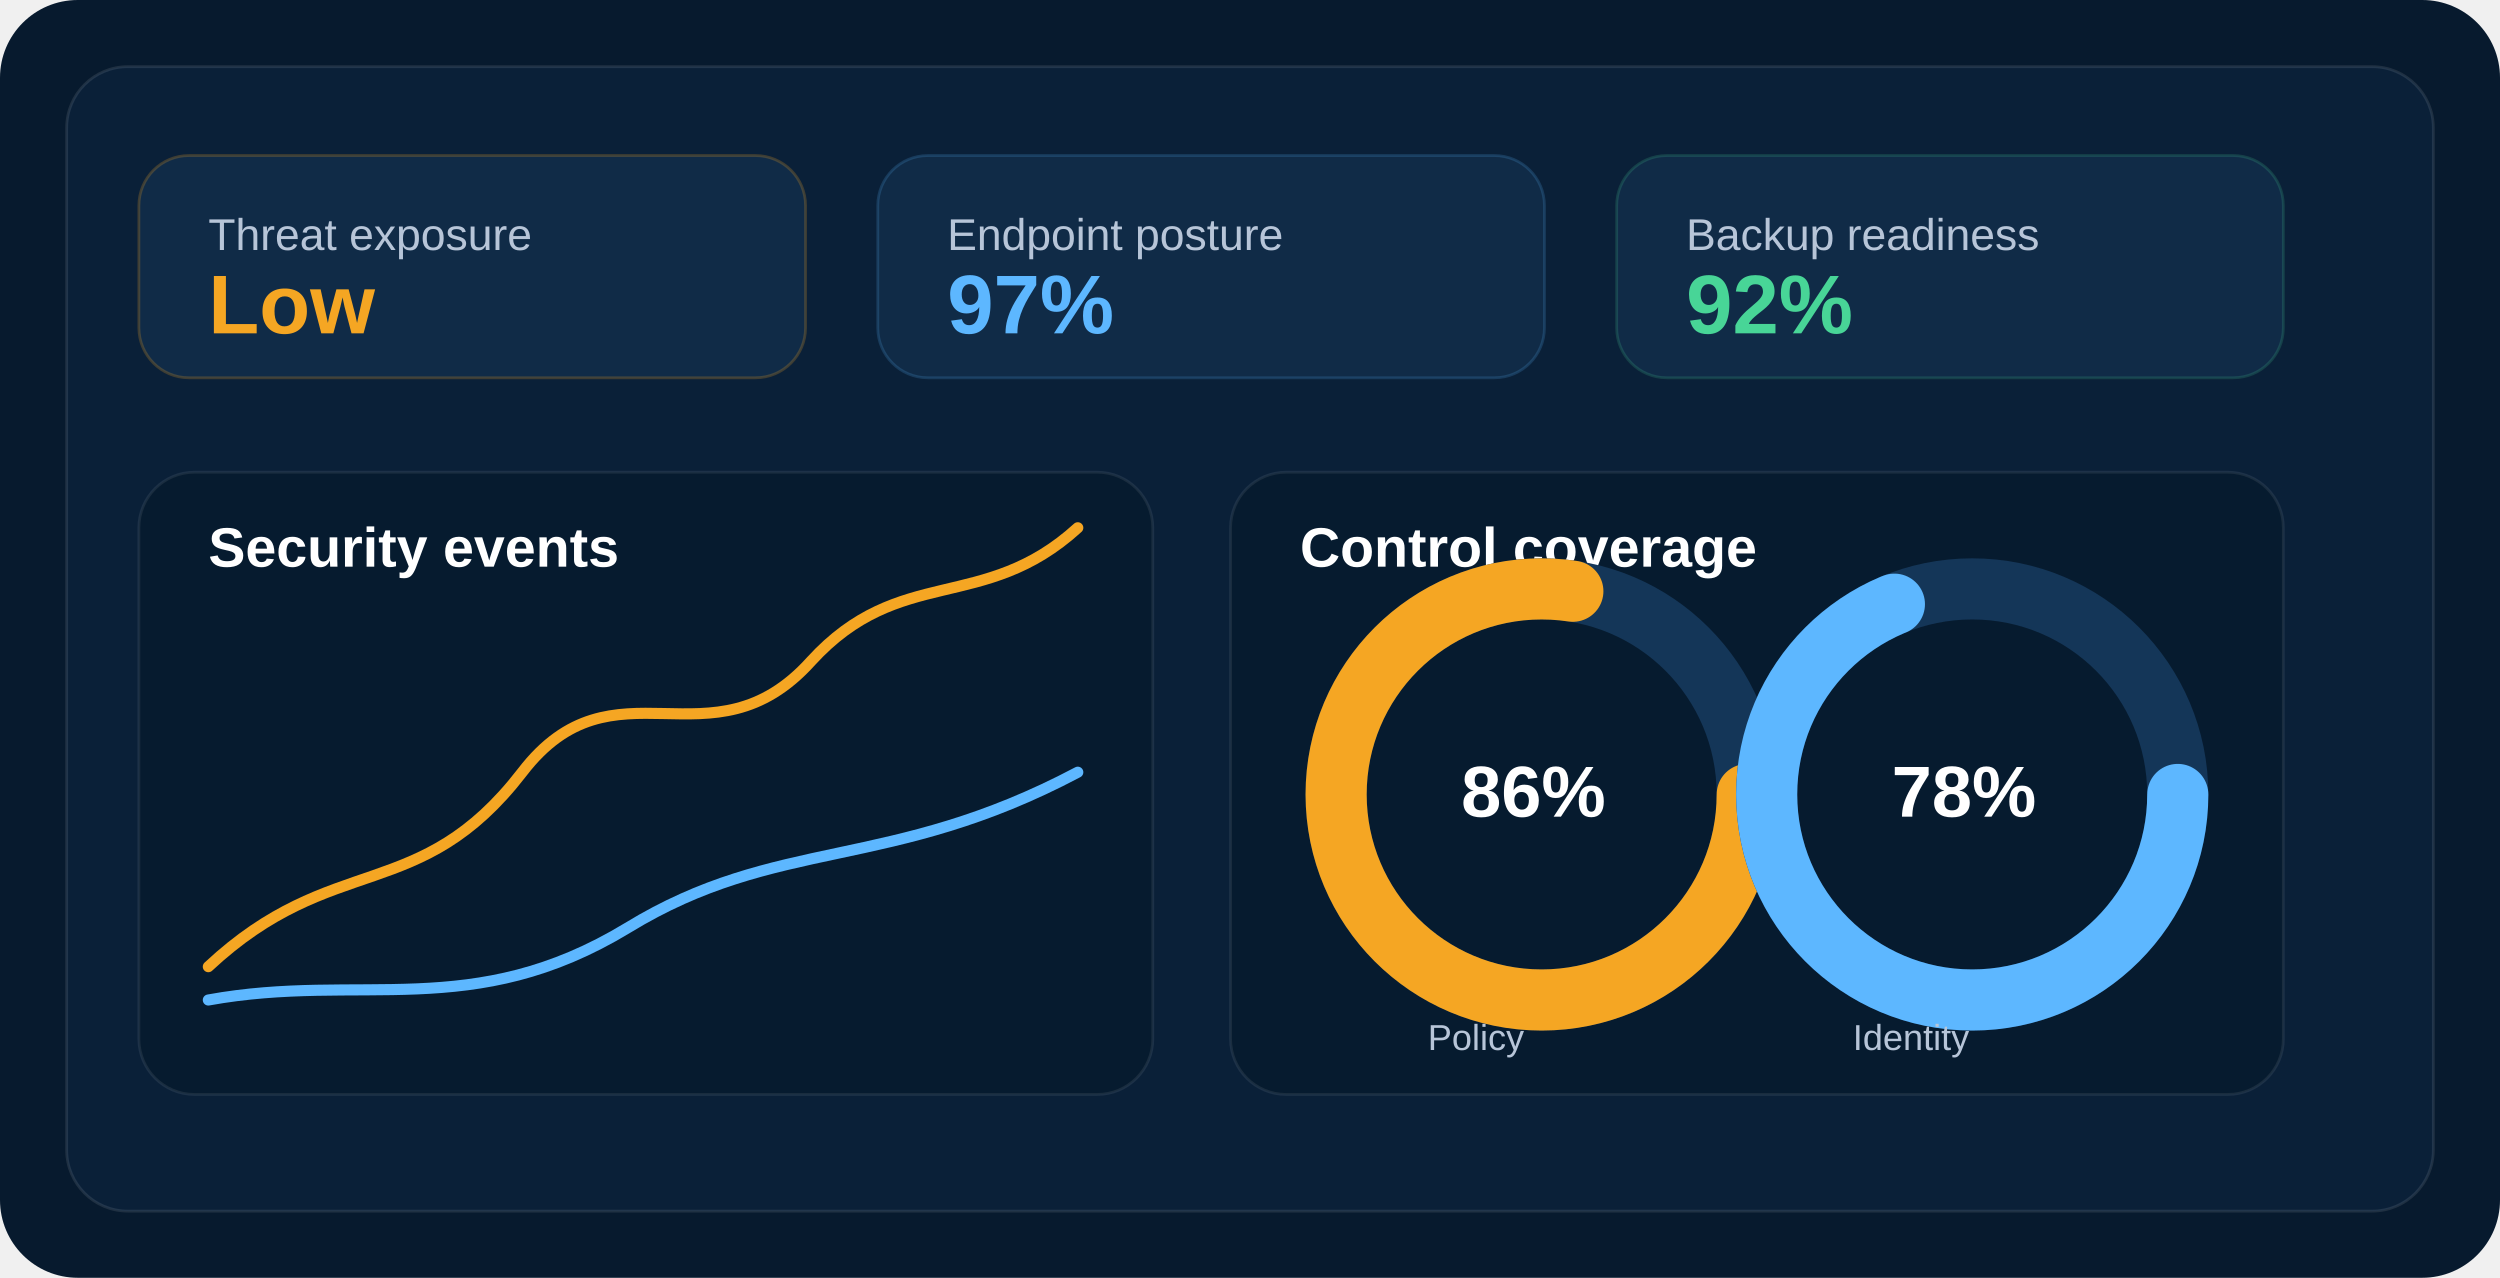
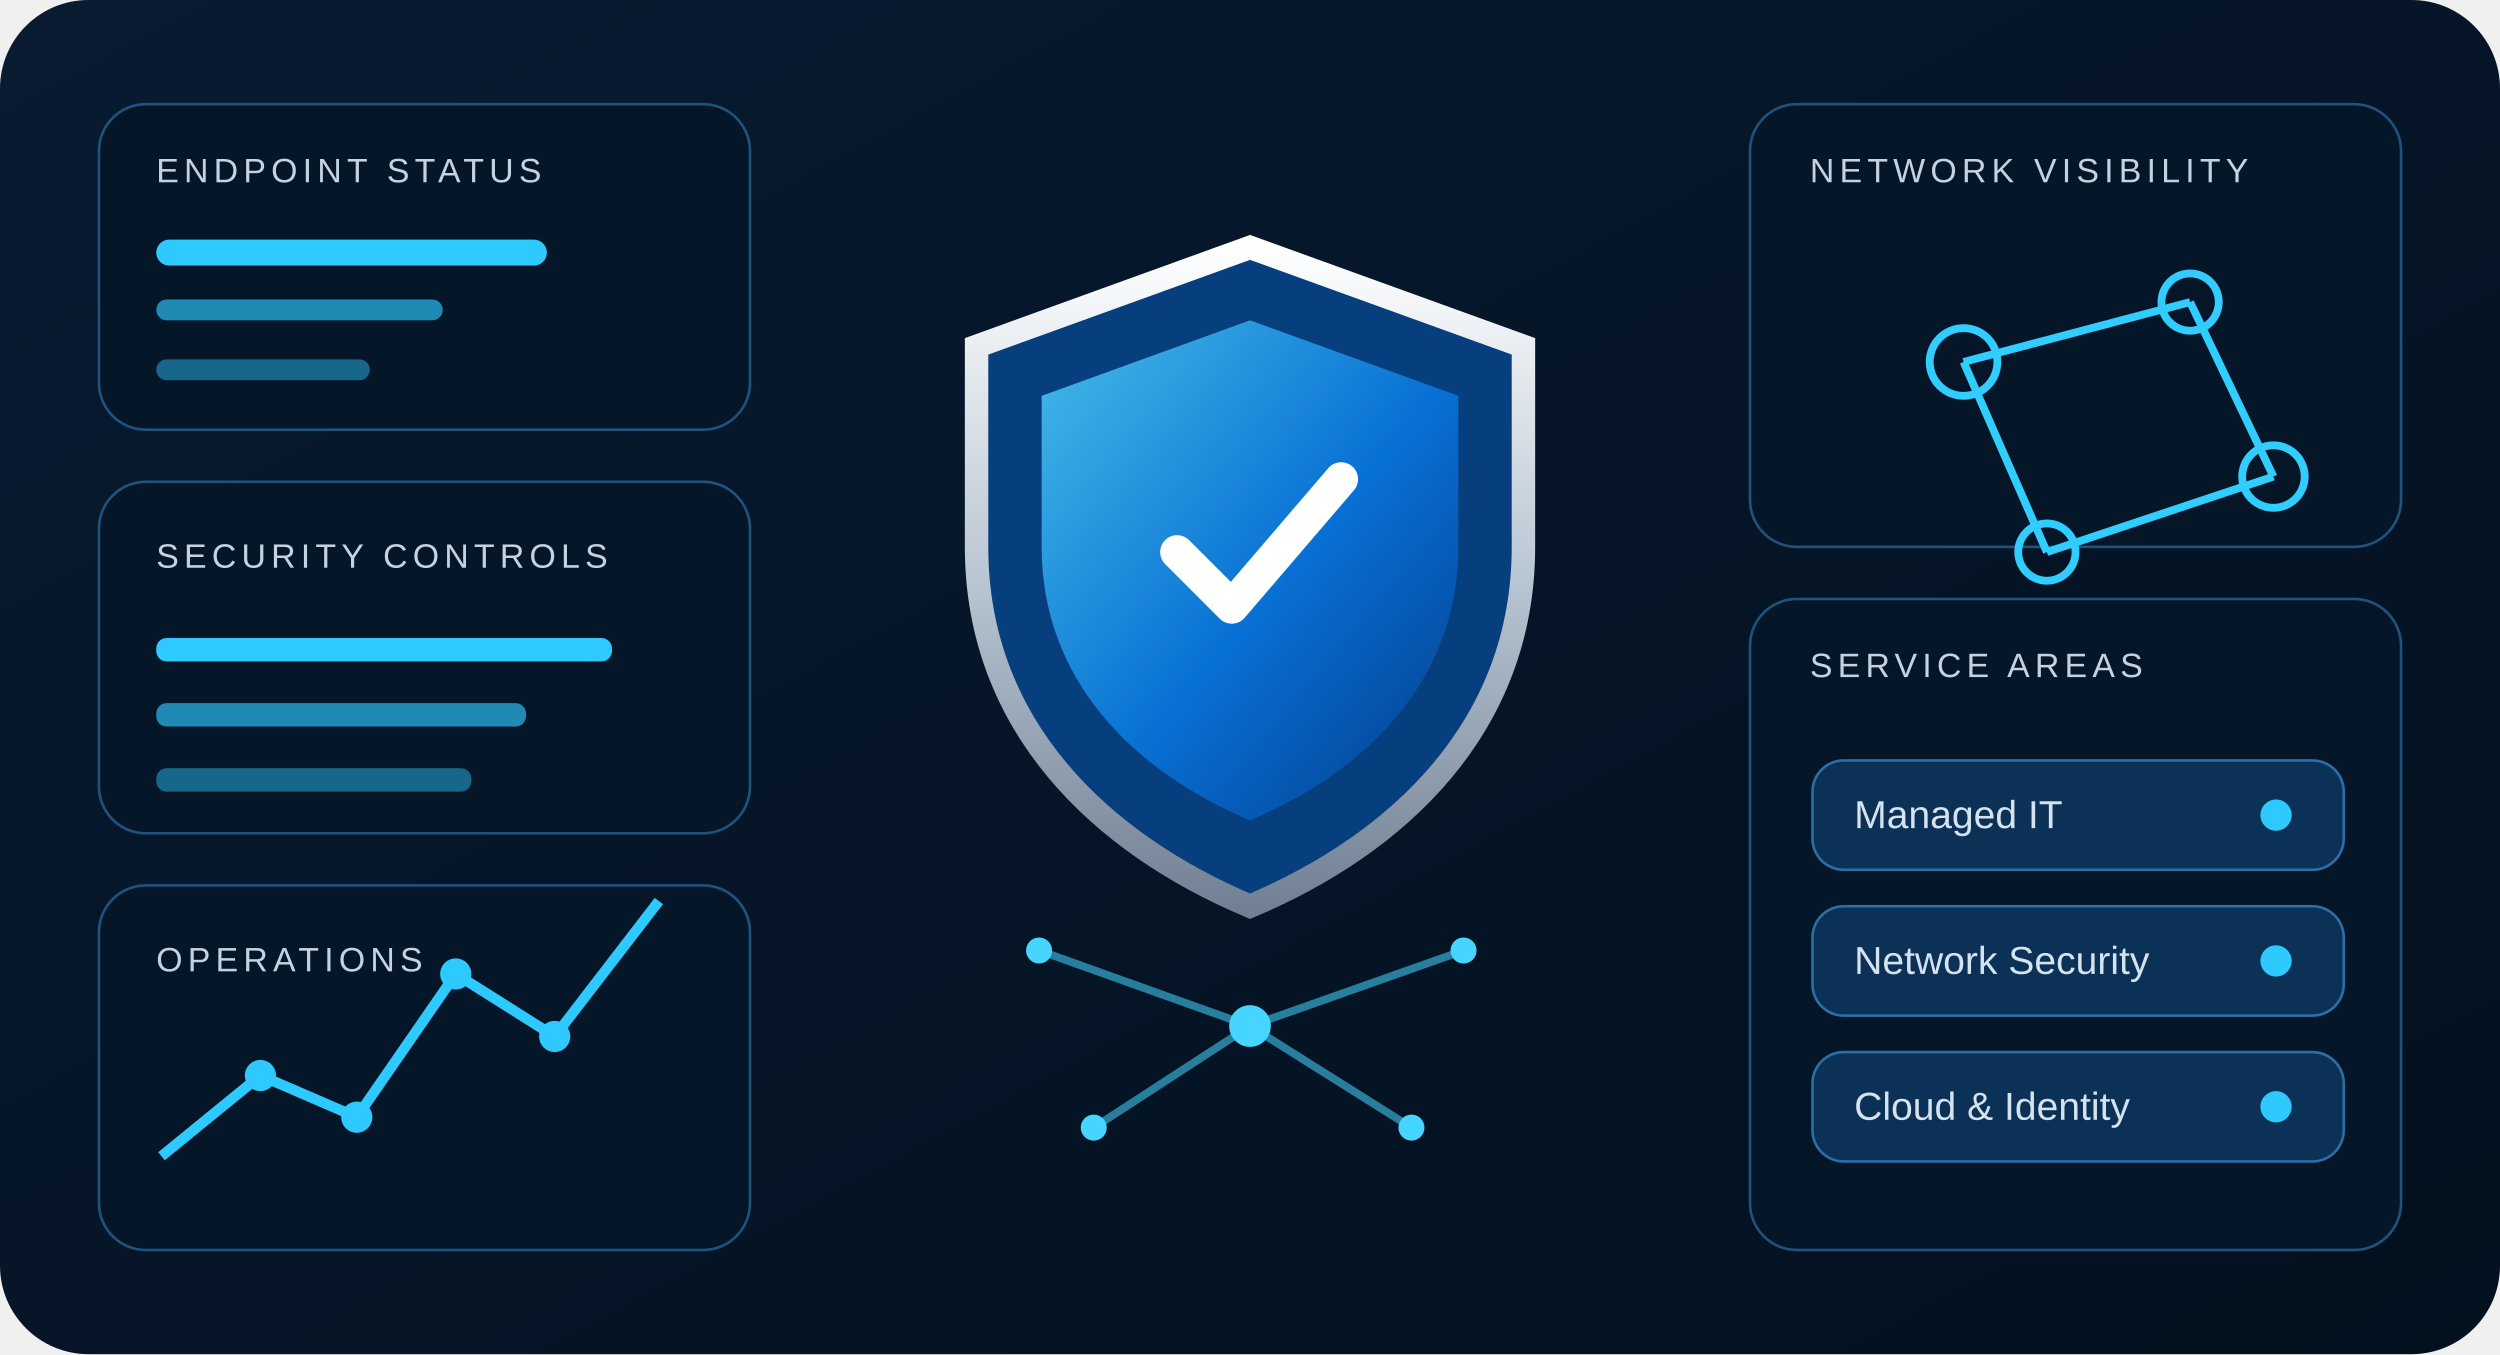
- <svg xmlns="http://www.w3.org/2000/svg" width="900" height="460" viewBox="0 0 900 460" fill="none">
-   <rect width="900" height="460" rx="28" fill="#071A2E" />
-   <rect x="24" y="24" width="852" height="412" rx="22" fill="#0A2038" stroke="rgba(255,255,255,0.10)" />
-   <rect x="50" y="56" width="240" height="80" rx="18" fill="#102B47" stroke="rgba(245,166,35,0.22)" />
-   <rect x="316" y="56" width="240" height="80" rx="18" fill="#102B47" stroke="rgba(93,183,255,0.18)" />
-   <rect x="582" y="56" width="240" height="80" rx="18" fill="#102B47" stroke="rgba(72,213,151,0.18)" />
-   <text x="75" y="90" fill="#B7C5D8" font-family="Arial" font-size="16">Threat exposure</text>
-   <text x="75" y="120" fill="#F5A623" font-family="Arial" font-size="30" font-weight="700">Low</text>
-   <text x="341" y="90" fill="#B7C5D8" font-family="Arial" font-size="16">Endpoint posture</text>
-   <text x="341" y="120" fill="#5DB7FF" font-family="Arial" font-size="30" font-weight="700">97%</text>
-   <text x="607" y="90" fill="#B7C5D8" font-family="Arial" font-size="16">Backup readiness</text>
-   <text x="607" y="120" fill="#48D597" font-family="Arial" font-size="30" font-weight="700">92%</text>
-   <rect x="50" y="170" width="365" height="224" rx="20" fill="#061B2F" stroke="rgba(255,255,255,0.08)" />
-   <rect x="443" y="170" width="379" height="224" rx="20" fill="#061B2F" stroke="rgba(255,255,255,0.08)" />
-   <text x="75" y="204" fill="#FFFFFF" font-family="Arial" font-size="20" font-weight="700">Security events</text>
-   <path d="M75 348C120 306 151 326 188 278C221 235 256 278 292 238C324 203 354 221 388 190" stroke="#F5A623" stroke-width="4" fill="none" stroke-linecap="round" />
-   <path d="M75 360C130 350 170 368 226 334C280 301 320 314 388 278" stroke="#5DB7FF" stroke-width="4" fill="none" stroke-linecap="round" />
-   <text x="468" y="204" fill="#FFFFFF" font-family="Arial" font-size="20" font-weight="700">Control coverage</text>
-   <circle cx="555" cy="286" r="74" stroke="#143658" stroke-width="22" />
-   <circle cx="555" cy="286" r="74" stroke="#F5A623" stroke-width="22" stroke-dasharray="360 120" stroke-linecap="round" />
-   <circle cx="710" cy="286" r="74" stroke="#143658" stroke-width="22" />
-   <circle cx="710" cy="286" r="74" stroke="#5DB7FF" stroke-width="22" stroke-dasharray="320 160" stroke-linecap="round" />
-   <text x="526" y="294" fill="#FFFFFF" font-family="Arial" font-size="26" font-weight="700">86%</text>
-   <text x="681" y="294" fill="#FFFFFF" font-family="Arial" font-size="26" font-weight="700">78%</text>
-   <text x="514" y="378" fill="#B7C5D8" font-family="Arial" font-size="13">Policy</text>
-   <text x="667" y="378" fill="#B7C5D8" font-family="Arial" font-size="13">Identity</text>
+ <svg xmlns="http://www.w3.org/2000/svg" viewBox="0 0 960 520" role="img" aria-labelledby="t d">
+   <defs>
+     <linearGradient id="bg" x1="0" y1="0" x2="1" y2="1">
+       <stop stop-color="#081b31" />
+       <stop offset="1" stop-color="#03101e" />
+     </linearGradient>
+     <linearGradient id="b" x1="0" y1="0" x2="1" y2="1">
+       <stop stop-color="#55d7ff" />
+       <stop offset=".55" stop-color="#087be6" />
+       <stop offset="1" stop-color="#043b8c" />
+     </linearGradient>
+     <linearGradient id="s" x1="0" y1="0" x2="0" y2="1">
+       <stop stop-color="#fff" />
+       <stop offset=".5" stop-color="#b9c6d3" />
+       <stop offset="1" stop-color="#718093" />
+     </linearGradient>
+   </defs>
+   <rect width="960" height="520" rx="34" fill="url(#bg)" />
+   <g stroke="#1f527d" fill="#061629">
+     <rect x="38" y="40" width="250" height="125" rx="18" />
+     <rect x="38" y="185" width="250" height="135" rx="18" />
+     <rect x="38" y="340" width="250" height="140" rx="18" />
+     <rect x="672" y="40" width="250" height="170" rx="18" />
+     <rect x="672" y="230" width="250" height="250" rx="18" />
+   </g>
+   <g transform="translate(365 95)">
+     <path d="M115 0l105 38v77c0 69-48 114-105 138C58 229 10 184 10 115V38L115 0Z" fill="#073f7e" stroke="url(#s)" stroke-width="9" />
+     <path d="M115 28l80 29v58c0 51-35 86-80 105-45-19-80-54-80-105V57l80-29Z" fill="url(#b)" opacity=".82" />
+     <path d="M87 117l21 21 42-49" fill="none" stroke="#fff" stroke-width="13" stroke-linecap="round" stroke-linejoin="round" />
+   </g>
+   <g fill="#45d5ff">
+     <circle cx="480" cy="394" r="8" />
+     <circle cx="399" cy="365" r="5" />
+     <circle cx="562" cy="365" r="5" />
+     <circle cx="420" cy="433" r="5" />
+     <circle cx="542" cy="433" r="5" />
+   </g>
+   <g stroke="#45d5ff" stroke-width="3" opacity=".55">
+     <path d="M480 394L399 365M480 394L562 365M480 394L420 433M480 394L542 433" />
+   </g>
+   <g font-family="Arial" fill="#c4d3e1">
+     <text x="60" y="70" font-size="13" letter-spacing="2">ENDPOINT STATUS</text>
+     <text x="60" y="218" font-size="13" letter-spacing="2">SECURITY CONTROLS</text>
+     <text x="60" y="373" font-size="13" letter-spacing="2">OPERATIONS</text>
+     <text x="695" y="70" font-size="13" letter-spacing="2">NETWORK VISIBILITY</text>
+     <text x="695" y="260" font-size="13" letter-spacing="2">SERVICE AREAS</text>
+   </g>
+   <g fill="#2dc9ff">
+     <rect x="60" y="92" width="150" height="10" rx="5" />
+     <rect x="60" y="115" width="110" height="8" rx="4" opacity=".65" />
+     <rect x="60" y="138" width="82" height="8" rx="4" opacity=".45" />
+     <rect x="60" y="245" width="175" height="9" rx="4" />
+     <rect x="60" y="270" width="142" height="9" rx="4" opacity=".65" />
+     <rect x="60" y="295" width="121" height="9" rx="4" opacity=".45" />
+   </g>
+   <g fill="none" stroke="#2dc9ff" stroke-width="4">
+     <path d="M62 444l38-31 37 16 38-55 38 24 40-52" />
+     <circle cx="100" cy="413" r="4" fill="#2dc9ff" />
+     <circle cx="137" cy="429" r="4" fill="#2dc9ff" />
+     <circle cx="175" cy="374" r="4" fill="#2dc9ff" />
+     <circle cx="213" cy="398" r="4" fill="#2dc9ff" />
+   </g>
+   <g transform="translate(690 92)" fill="none" stroke="#32cdff" stroke-width="3">
+     <circle cx="64" cy="47" r="13" />
+     <circle cx="151" cy="24" r="11" />
+     <circle cx="183" cy="91" r="12" />
+     <circle cx="96" cy="120" r="11" />
+     <path d="M64 47l87-23M64 47l32 73M151 24l32 67M96 120l87-29" />
+   </g>
+   <g transform="translate(696 292)" font-family="Arial">
+     <g fill="#0b3157" stroke="#2c6ea6">
+       <rect width="204" height="42" rx="12" />
+       <rect y="56" width="204" height="42" rx="12" />
+       <rect y="112" width="204" height="42" rx="12" />
+     </g>
+     <g fill="#d5e3ef" font-size="15">
+       <text x="16" y="26">Managed IT</text>
+       <text x="16" y="82">Network Security</text>
+       <text x="16" y="138">Cloud &amp; Identity</text>
+     </g>
+     <g fill="#2dc9ff">
+       <circle cx="178" cy="21" r="6" />
+       <circle cx="178" cy="77" r="6" />
+       <circle cx="178" cy="133" r="6" />
+     </g>
+   </g>
</svg>
